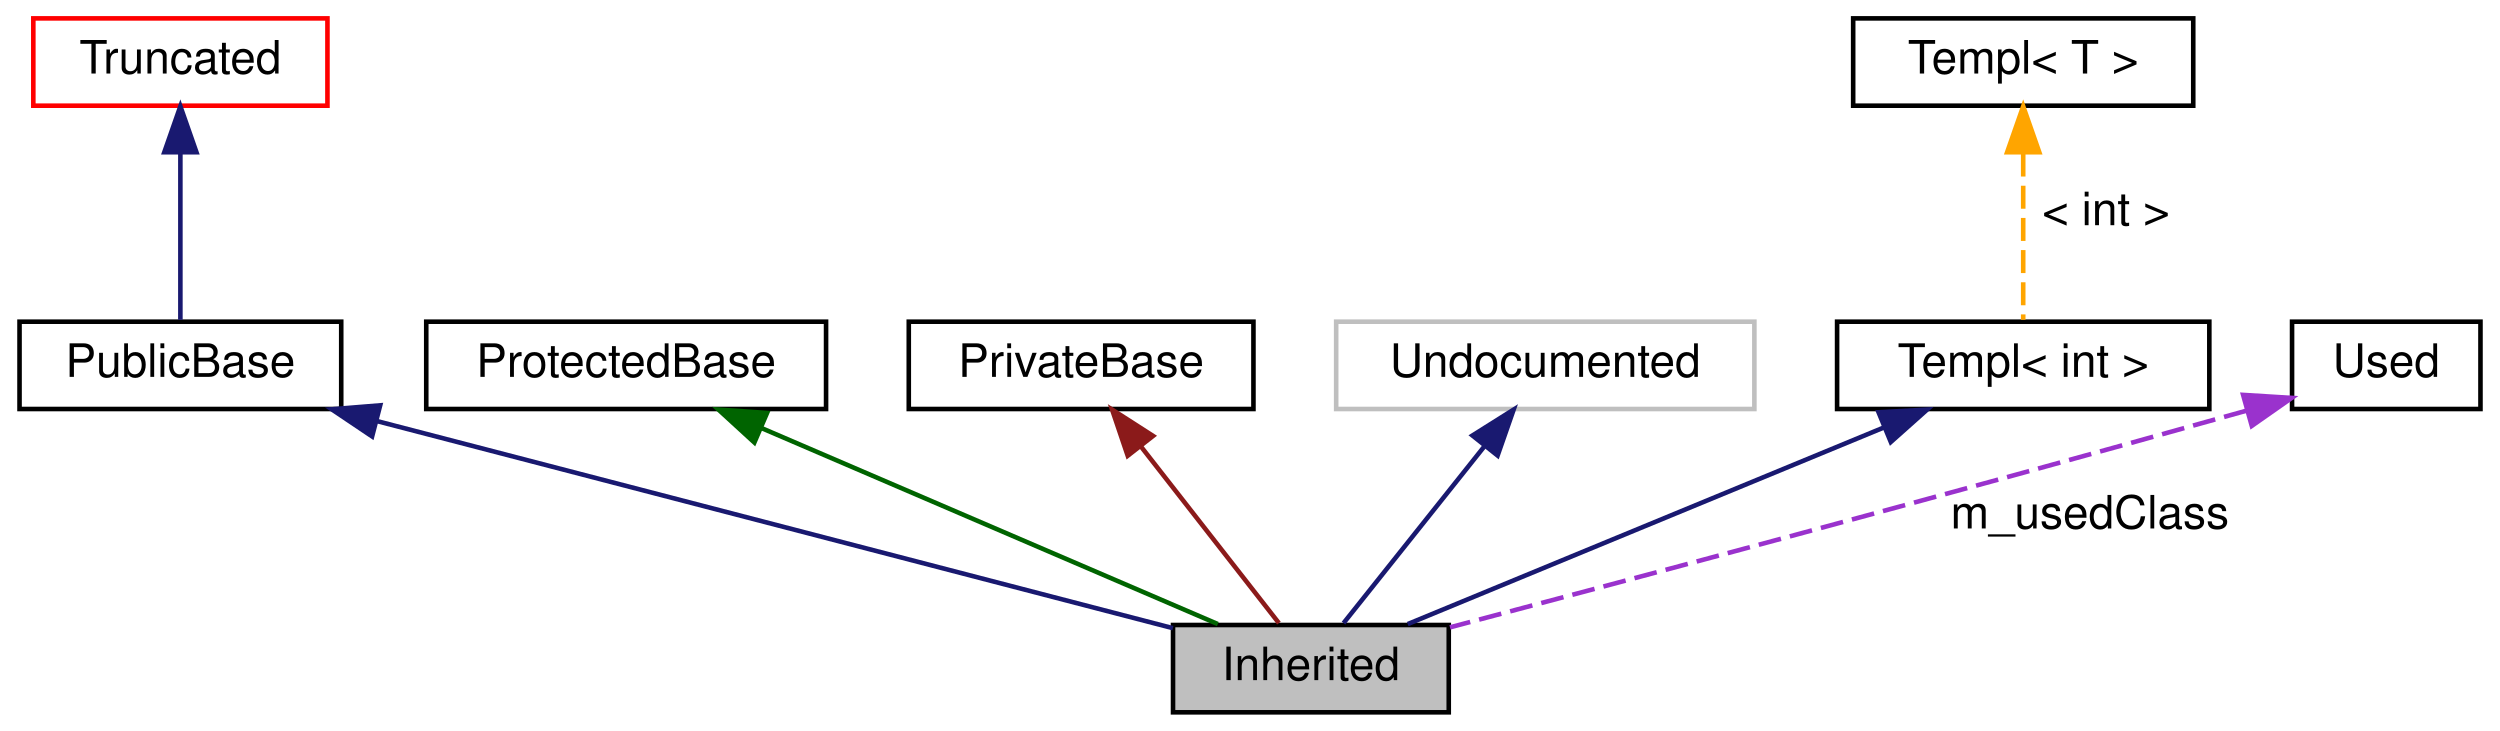
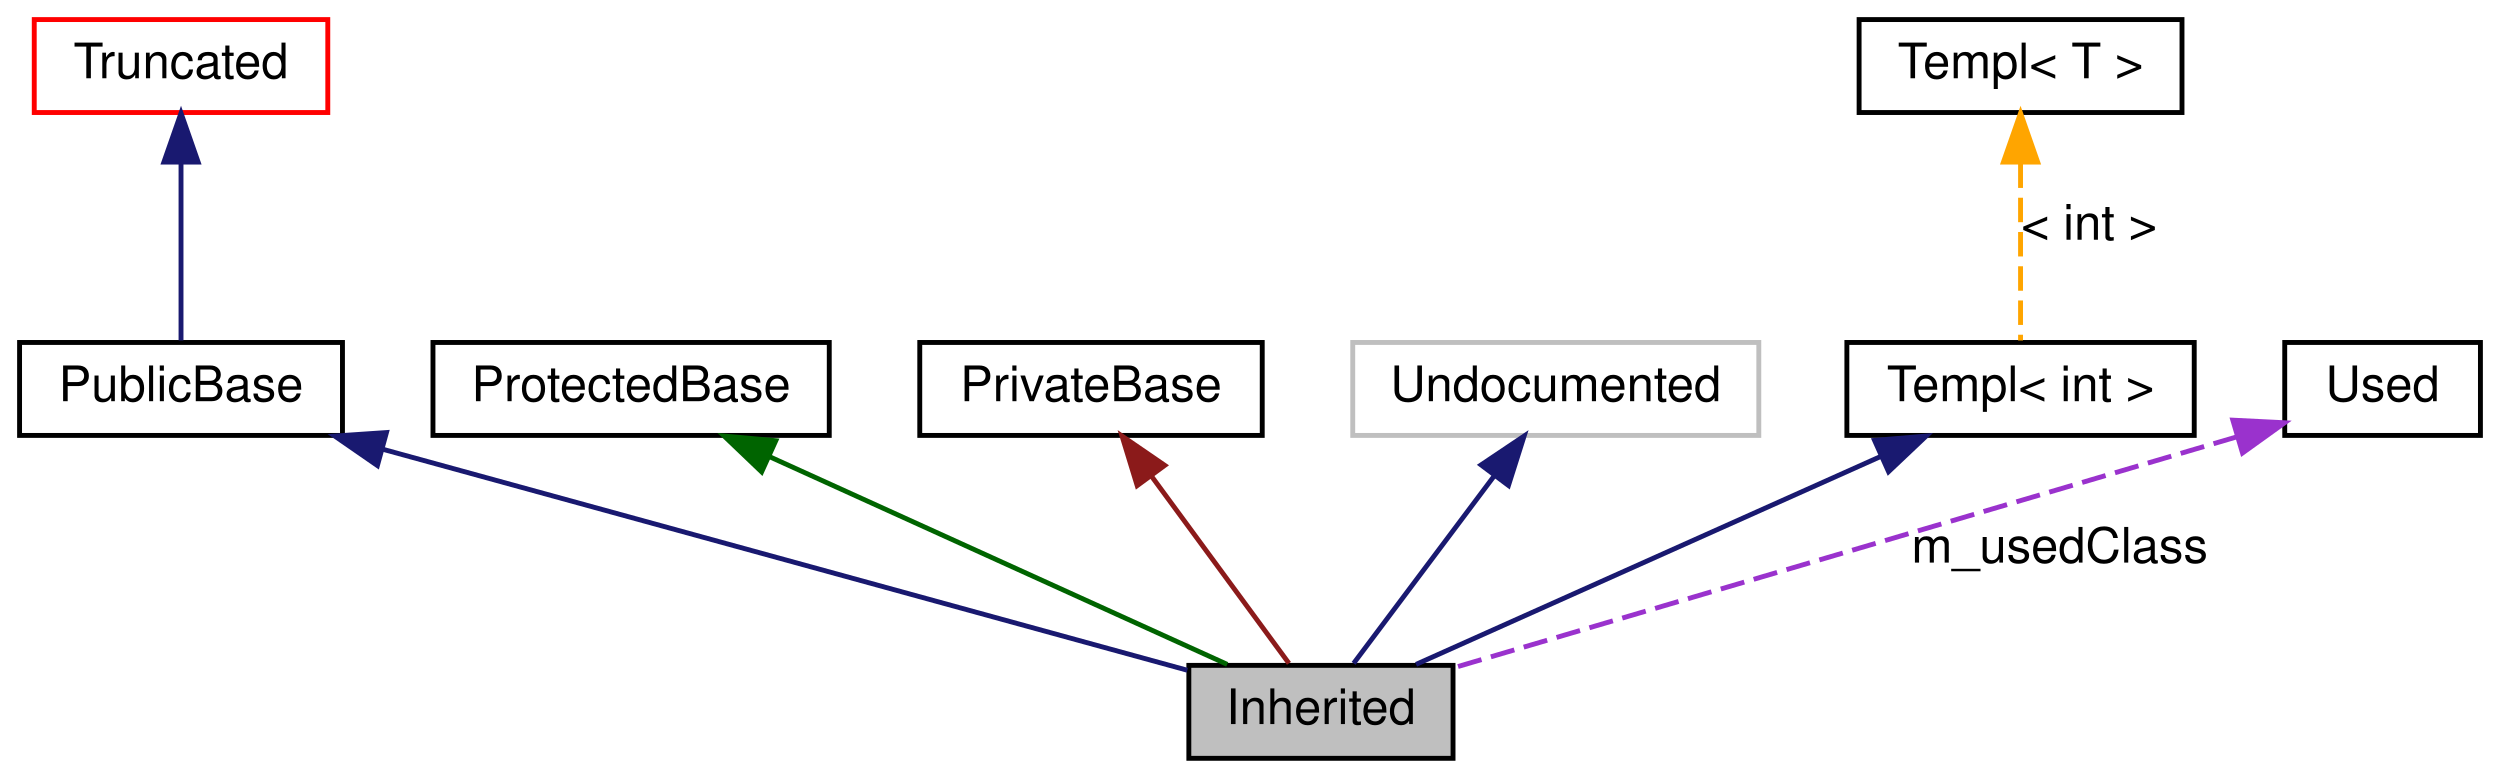
- <svg xmlns="http://www.w3.org/2000/svg" width="544pt" height="159pt" viewBox="0.00 0.00 543.50 159.00">
+ <svg xmlns="http://www.w3.org/2000/svg" width="511pt" height="159pt" viewBox="0.00 0.00 511.00 159.00">
  <g id="graph0" class="graph" transform="scale(1 1) rotate(0) translate(4 155)">
    <g id="node1" class="node">
-       <polygon fill="#bfbfbf" stroke="black" points="311,-19 251,-19 251,0 311,0 311,-19" />
-       <text text-anchor="middle" x="281" y="-7" font-family="Helvetica,sans-Serif" font-size="10.00">Inherited</text>
+       <polygon fill="#bfbfbf" stroke="black" points="293,-19 239,-19 239,0 293,0 293,-19" />
+       <text text-anchor="middle" x="266" y="-7" font-family="Helvetica,sans-Serif" font-size="10.00">Inherited</text>
    </g>
    <g id="node2" class="node">
-       <polygon fill="none" stroke="black" points="70,-85 0,-85 0,-66 70,-66 70,-85" />
-       <text text-anchor="middle" x="35" y="-73" font-family="Helvetica,sans-Serif" font-size="10.00">PublicBase</text>
+       <polygon fill="none" stroke="black" points="66,-85 0,-85 0,-66 66,-66 66,-85" />
+       <text text-anchor="middle" x="33" y="-73" font-family="Helvetica,sans-Serif" font-size="10.00">PublicBase</text>
    </g>
    <g id="edge1" class="edge">
-       <path fill="none" stroke="midnightblue" d="M77.7,-63.39C127.22,-50.51 207.6,-29.59 250.97,-18.31" />
-       <polygon fill="midnightblue" stroke="midnightblue" points="76.72,-60.03 67.92,-65.94 78.48,-66.8 76.72,-60.03" />
+       <path fill="none" stroke="midnightblue" d="M74.07,-63.22C121.46,-50.2 198.08,-29.16 238.69,-18" />
+       <polygon fill="midnightblue" stroke="midnightblue" points="73.14,-59.84 64.42,-65.87 74.99,-66.59 73.14,-59.84" />
    </g>
    <g id="node3" class="node">
-       <polygon fill="none" stroke="red" points="67,-151 3,-151 3,-132 67,-132 67,-151" />
-       <text text-anchor="middle" x="35" y="-139" font-family="Helvetica,sans-Serif" font-size="10.00">Truncated</text>
+       <polygon fill="none" stroke="red" points="63,-151 3,-151 3,-132 63,-132 63,-151" />
+       <text text-anchor="middle" x="33" y="-139" font-family="Helvetica,sans-Serif" font-size="10.00">Truncated</text>
    </g>
    <g id="edge2" class="edge">
-       <path fill="none" stroke="midnightblue" d="M35,-121.58C35,-109.63 35,-94.72 35,-85.41" />
-       <polygon fill="midnightblue" stroke="midnightblue" points="31.5,-121.87 35,-131.87 38.5,-121.87 31.5,-121.87" />
+       <path fill="none" stroke="midnightblue" d="M33,-121.58C33,-109.63 33,-94.72 33,-85.41" />
+       <polygon fill="midnightblue" stroke="midnightblue" points="29.5,-121.87 33,-131.87 36.5,-121.87 29.5,-121.87" />
    </g>
    <g id="node4" class="node">
-       <polygon fill="none" stroke="black" points="175.5,-85 88.5,-85 88.5,-66 175.5,-66 175.5,-85" />
-       <text text-anchor="middle" x="132" y="-73" font-family="Helvetica,sans-Serif" font-size="10.00">ProtectedBase</text>
+       <polygon fill="none" stroke="black" points="165.5,-85 84.5,-85 84.5,-66 165.5,-66 165.5,-85" />
+       <text text-anchor="middle" x="125" y="-73" font-family="Helvetica,sans-Serif" font-size="10.00">ProtectedBase</text>
    </g>
    <g id="edge3" class="edge">
-       <path fill="none" stroke="darkgreen" d="M161.43,-61.86C190.79,-49.25 235.12,-30.21 260.75,-19.2" />
-       <polygon fill="darkgreen" stroke="darkgreen" points="159.9,-58.71 152.09,-65.87 162.66,-65.14 159.9,-58.71" />
+       <path fill="none" stroke="darkgreen" d="M153.21,-61.69C181,-49.08 222.69,-30.16 246.84,-19.2" />
+       <polygon fill="darkgreen" stroke="darkgreen" points="151.68,-58.55 144.02,-65.87 154.57,-64.92 151.68,-58.55" />
    </g>
    <g id="node5" class="node">
-       <polygon fill="none" stroke="black" points="268.5,-85 193.5,-85 193.5,-66 268.5,-66 268.5,-85" />
-       <text text-anchor="middle" x="231" y="-73" font-family="Helvetica,sans-Serif" font-size="10.00">PrivateBase</text>
+       <polygon fill="none" stroke="black" points="254,-85 184,-85 184,-66 254,-66 254,-85" />
+       <text text-anchor="middle" x="219" y="-73" font-family="Helvetica,sans-Serif" font-size="10.00">PrivateBase</text>
    </g>
    <g id="edge4" class="edge">
-       <path fill="none" stroke="#8b1a1a" d="M244.07,-57.77C253.66,-45.49 266.31,-29.3 274.04,-19.41" />
-       <polygon fill="#8b1a1a" stroke="#8b1a1a" points="241.14,-55.83 237.74,-65.87 246.66,-60.14 241.14,-55.83" />
+       <path fill="none" stroke="#8b1a1a" d="M231.29,-57.77C240.3,-45.49 252.2,-29.3 259.46,-19.41" />
+       <polygon fill="#8b1a1a" stroke="#8b1a1a" points="228.44,-55.74 225.34,-65.87 234.08,-59.88 228.44,-55.74" />
    </g>
    <g id="node6" class="node">
-       <polygon fill="none" stroke="#bfbfbf" points="377.5,-85 286.5,-85 286.5,-66 377.5,-66 377.5,-85" />
-       <text text-anchor="middle" x="332" y="-73" font-family="Helvetica,sans-Serif" font-size="10.00">Undocumented</text>
+       <polygon fill="none" stroke="#bfbfbf" points="355.5,-85 272.5,-85 272.5,-66 355.5,-66 355.5,-85" />
+       <text text-anchor="middle" x="314" y="-73" font-family="Helvetica,sans-Serif" font-size="10.00">Undocumented</text>
    </g>
    <g id="edge5" class="edge">
-       <path fill="none" stroke="midnightblue" d="M318.67,-57.77C308.88,-45.49 295.98,-29.3 288.1,-19.41" />
-       <polygon fill="midnightblue" stroke="midnightblue" points="316.15,-60.23 325.12,-65.87 321.63,-55.87 316.15,-60.23" />
+       <path fill="none" stroke="midnightblue" d="M301.45,-57.77C292.24,-45.49 280.1,-29.3 272.68,-19.41" />
+       <polygon fill="midnightblue" stroke="midnightblue" points="298.73,-59.97 307.53,-65.87 304.33,-55.77 298.73,-59.97" />
    </g>
    <g id="node7" class="node">
-       <polygon fill="none" stroke="black" points="476.5,-85 395.5,-85 395.5,-66 476.5,-66 476.5,-85" />
-       <text text-anchor="middle" x="436" y="-73" font-family="Helvetica,sans-Serif" font-size="10.00">Templ&lt; int &gt;</text>
+       <polygon fill="none" stroke="black" points="444.5,-85 373.5,-85 373.5,-66 444.5,-66 444.5,-85" />
+       <text text-anchor="middle" x="409" y="-73" font-family="Helvetica,sans-Serif" font-size="10.00">Templ&lt; int &gt;</text>
    </g>
    <g id="edge6" class="edge">
-       <path fill="none" stroke="midnightblue" d="M405.78,-62.02C375.24,-49.41 328.84,-30.25 302.07,-19.2" />
-       <polygon fill="midnightblue" stroke="midnightblue" points="404.52,-65.29 415.1,-65.87 407.19,-58.82 404.52,-65.29" />
+       <path fill="none" stroke="midnightblue" d="M380.39,-61.69C352.2,-49.08 309.92,-30.16 285.44,-19.2" />
+       <polygon fill="midnightblue" stroke="midnightblue" points="379.16,-64.98 389.71,-65.87 382.02,-58.59 379.16,-64.98" />
    </g>
    <g id="node8" class="node">
-       <polygon fill="none" stroke="black" points="473,-151 399,-151 399,-132 473,-132 473,-151" />
-       <text text-anchor="middle" x="436" y="-139" font-family="Helvetica,sans-Serif" font-size="10.00">Templ&lt; T &gt;</text>
+       <polygon fill="none" stroke="black" points="442,-151 376,-151 376,-132 442,-132 442,-151" />
+       <text text-anchor="middle" x="409" y="-139" font-family="Helvetica,sans-Serif" font-size="10.00">Templ&lt; T &gt;</text>
    </g>
    <g id="edge7" class="edge">
-       <path fill="none" stroke="orange" stroke-dasharray="5,2" d="M436,-121.58C436,-109.63 436,-94.72 436,-85.41" />
-       <polygon fill="orange" stroke="orange" points="432.5,-121.87 436,-131.87 439.5,-121.87 432.5,-121.87" />
-       <text text-anchor="middle" x="454" y="-106" font-family="Helvetica,sans-Serif" font-size="10.00">&lt; int &gt;</text>
+       <path fill="none" stroke="orange" stroke-dasharray="5,2" d="M409,-121.58C409,-109.63 409,-94.72 409,-85.41" />
+       <polygon fill="orange" stroke="orange" points="405.5,-121.87 409,-131.87 412.5,-121.87 405.5,-121.87" />
+       <text text-anchor="middle" x="423" y="-106" font-family="Helvetica,sans-Serif" font-size="10.00">&lt; int &gt;</text>
    </g>
    <g id="node9" class="node">
-       <polygon fill="none" stroke="black" points="535.5,-85 494.5,-85 494.5,-66 535.5,-66 535.5,-85" />
-       <text text-anchor="middle" x="515" y="-73" font-family="Helvetica,sans-Serif" font-size="10.00">Used</text>
+       <polygon fill="none" stroke="black" points="503,-85 463,-85 463,-66 503,-66 503,-85" />
+       <text text-anchor="middle" x="483" y="-73" font-family="Helvetica,sans-Serif" font-size="10.00">Used</text>
    </g>
    <g id="edge8" class="edge">
-       <path fill="none" stroke="#9a32cd" stroke-dasharray="5,2" d="M484.52,-65.62C417.32,-46.74 349.44,-28.6 311.27,-18.49" />
-       <polygon fill="#9a32cd" stroke="#9a32cd" points="483.85,-69.07 494.42,-68.41 485.74,-62.33 483.85,-69.07" />
-       <text text-anchor="middle" x="450.5" y="-40" font-family="Helvetica,sans-Serif" font-size="10.00">m_usedClass</text>
+       <path fill="none" stroke="#9a32cd" stroke-dasharray="5,2" d="M453.24,-65.72C410.88,-53.23 333.82,-30.5 293.02,-18.47" />
+       <polygon fill="#9a32cd" stroke="#9a32cd" points="452.39,-69.12 462.97,-68.59 454.37,-62.41 452.39,-69.12" />
+       <text text-anchor="middle" x="417" y="-40" font-family="Helvetica,sans-Serif" font-size="10.00">m_usedClass</text>
    </g>
  </g>
</svg>
